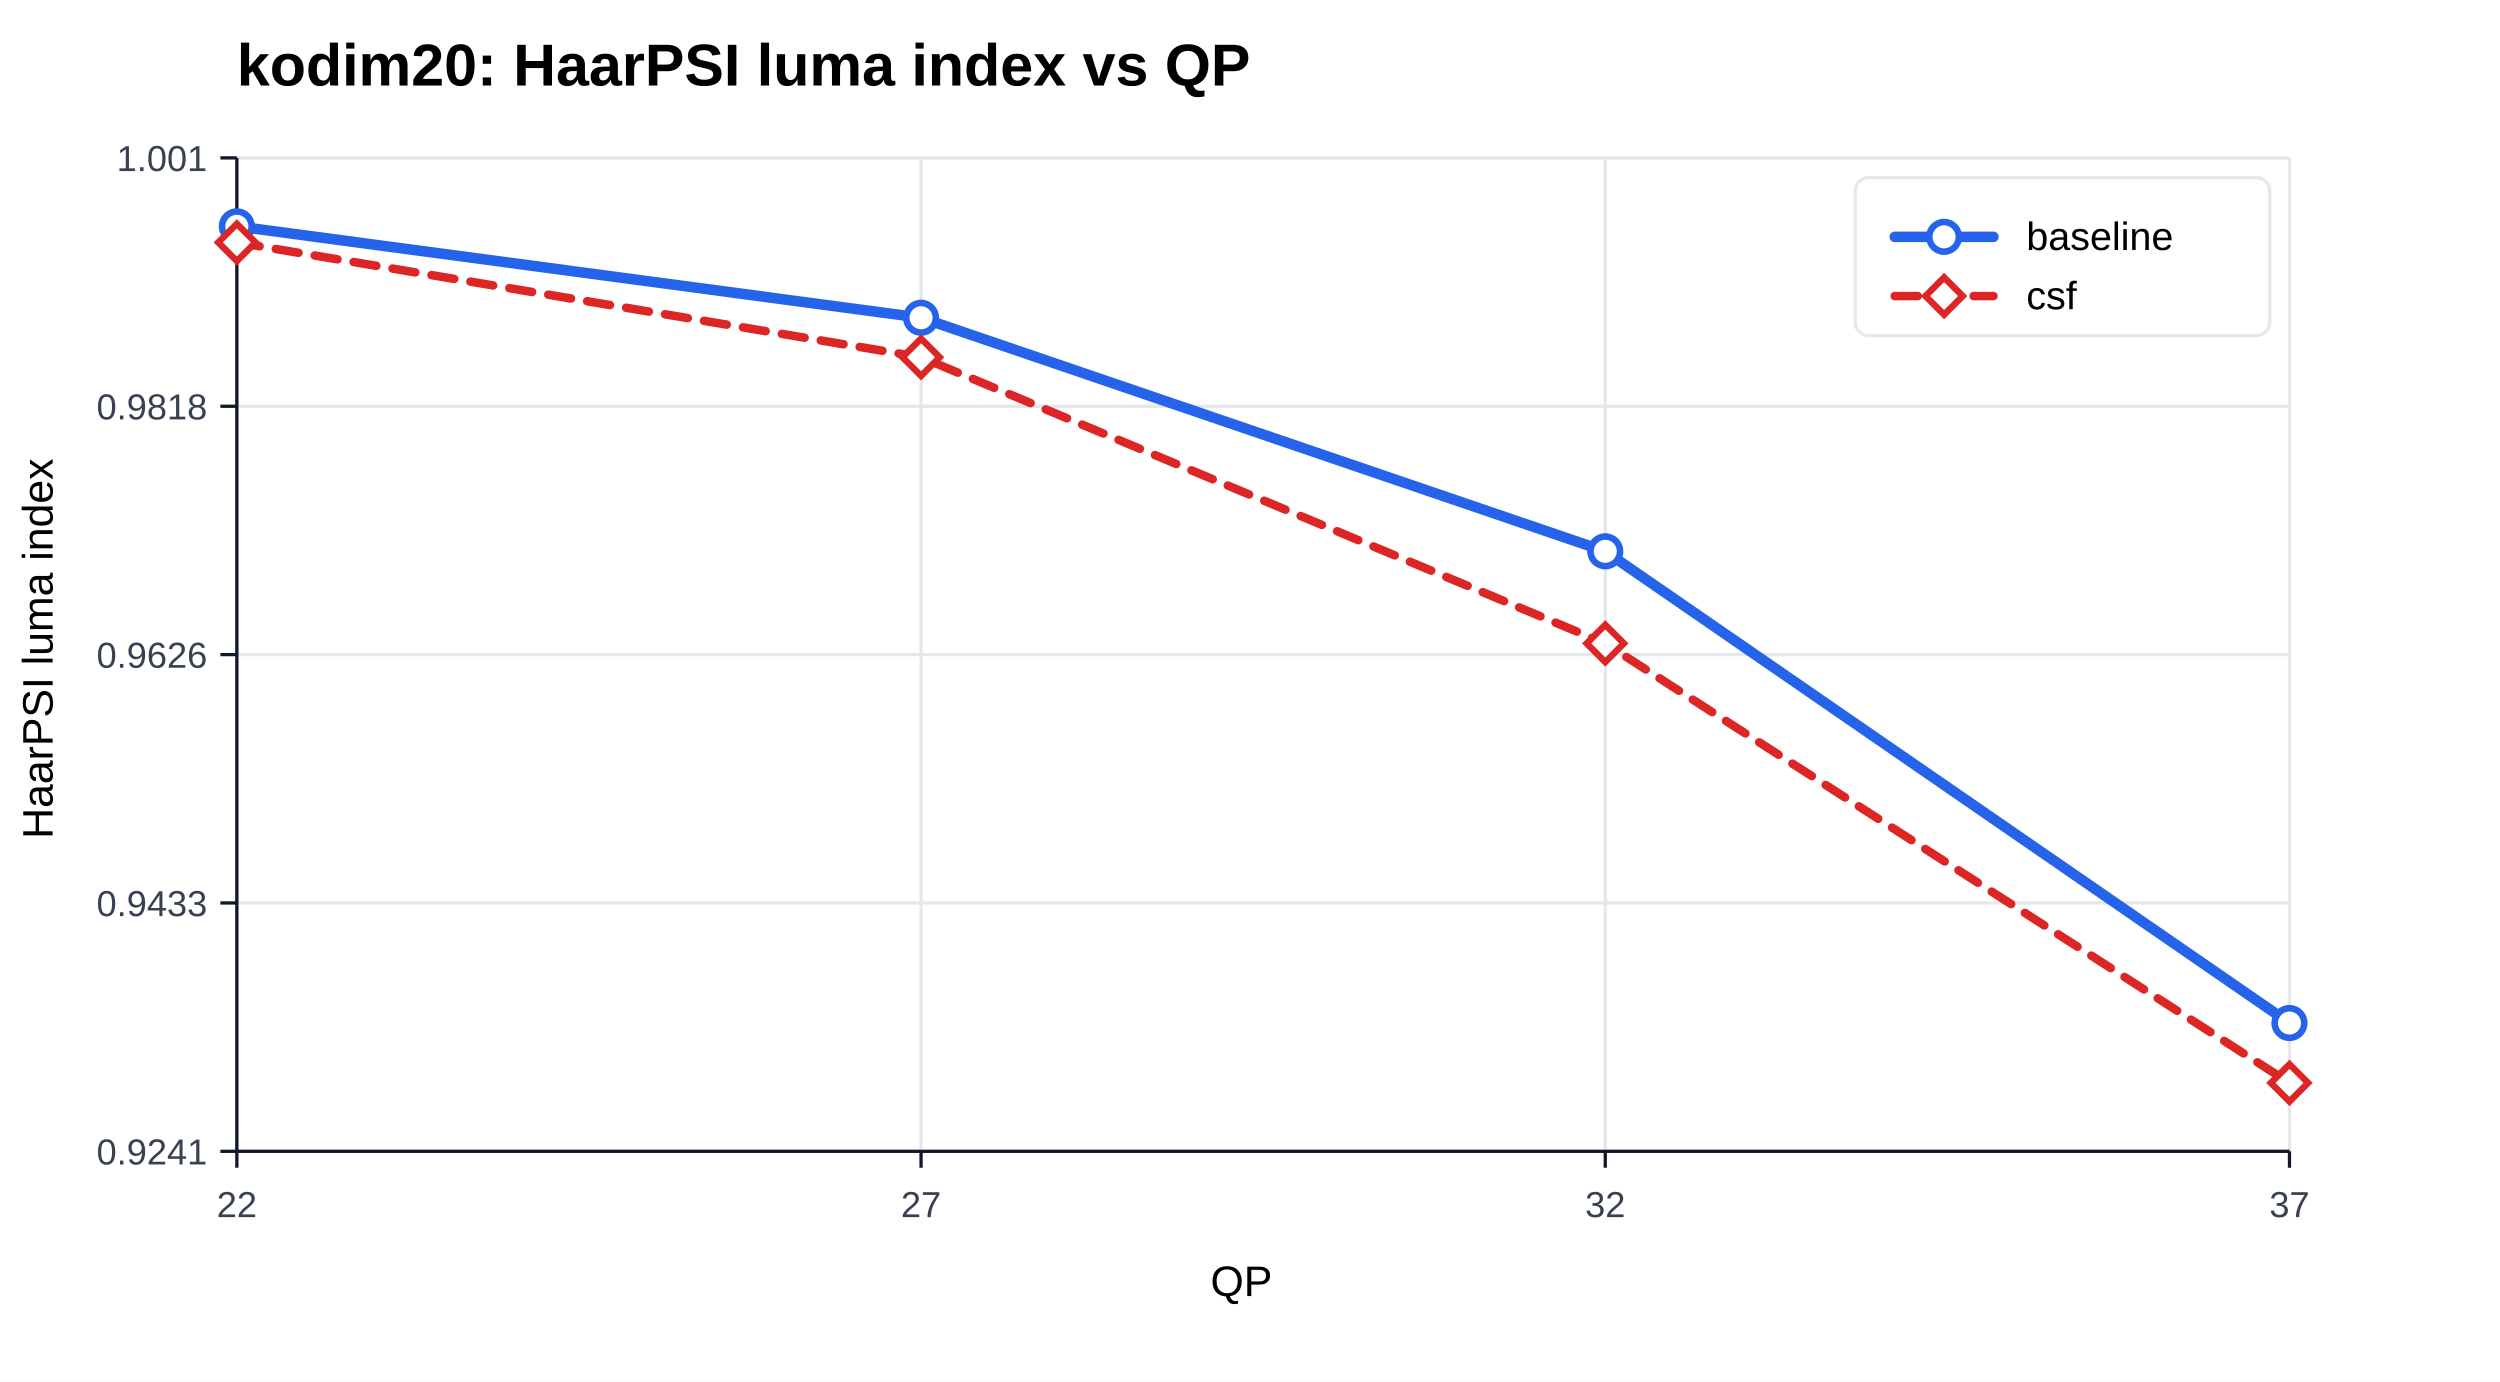
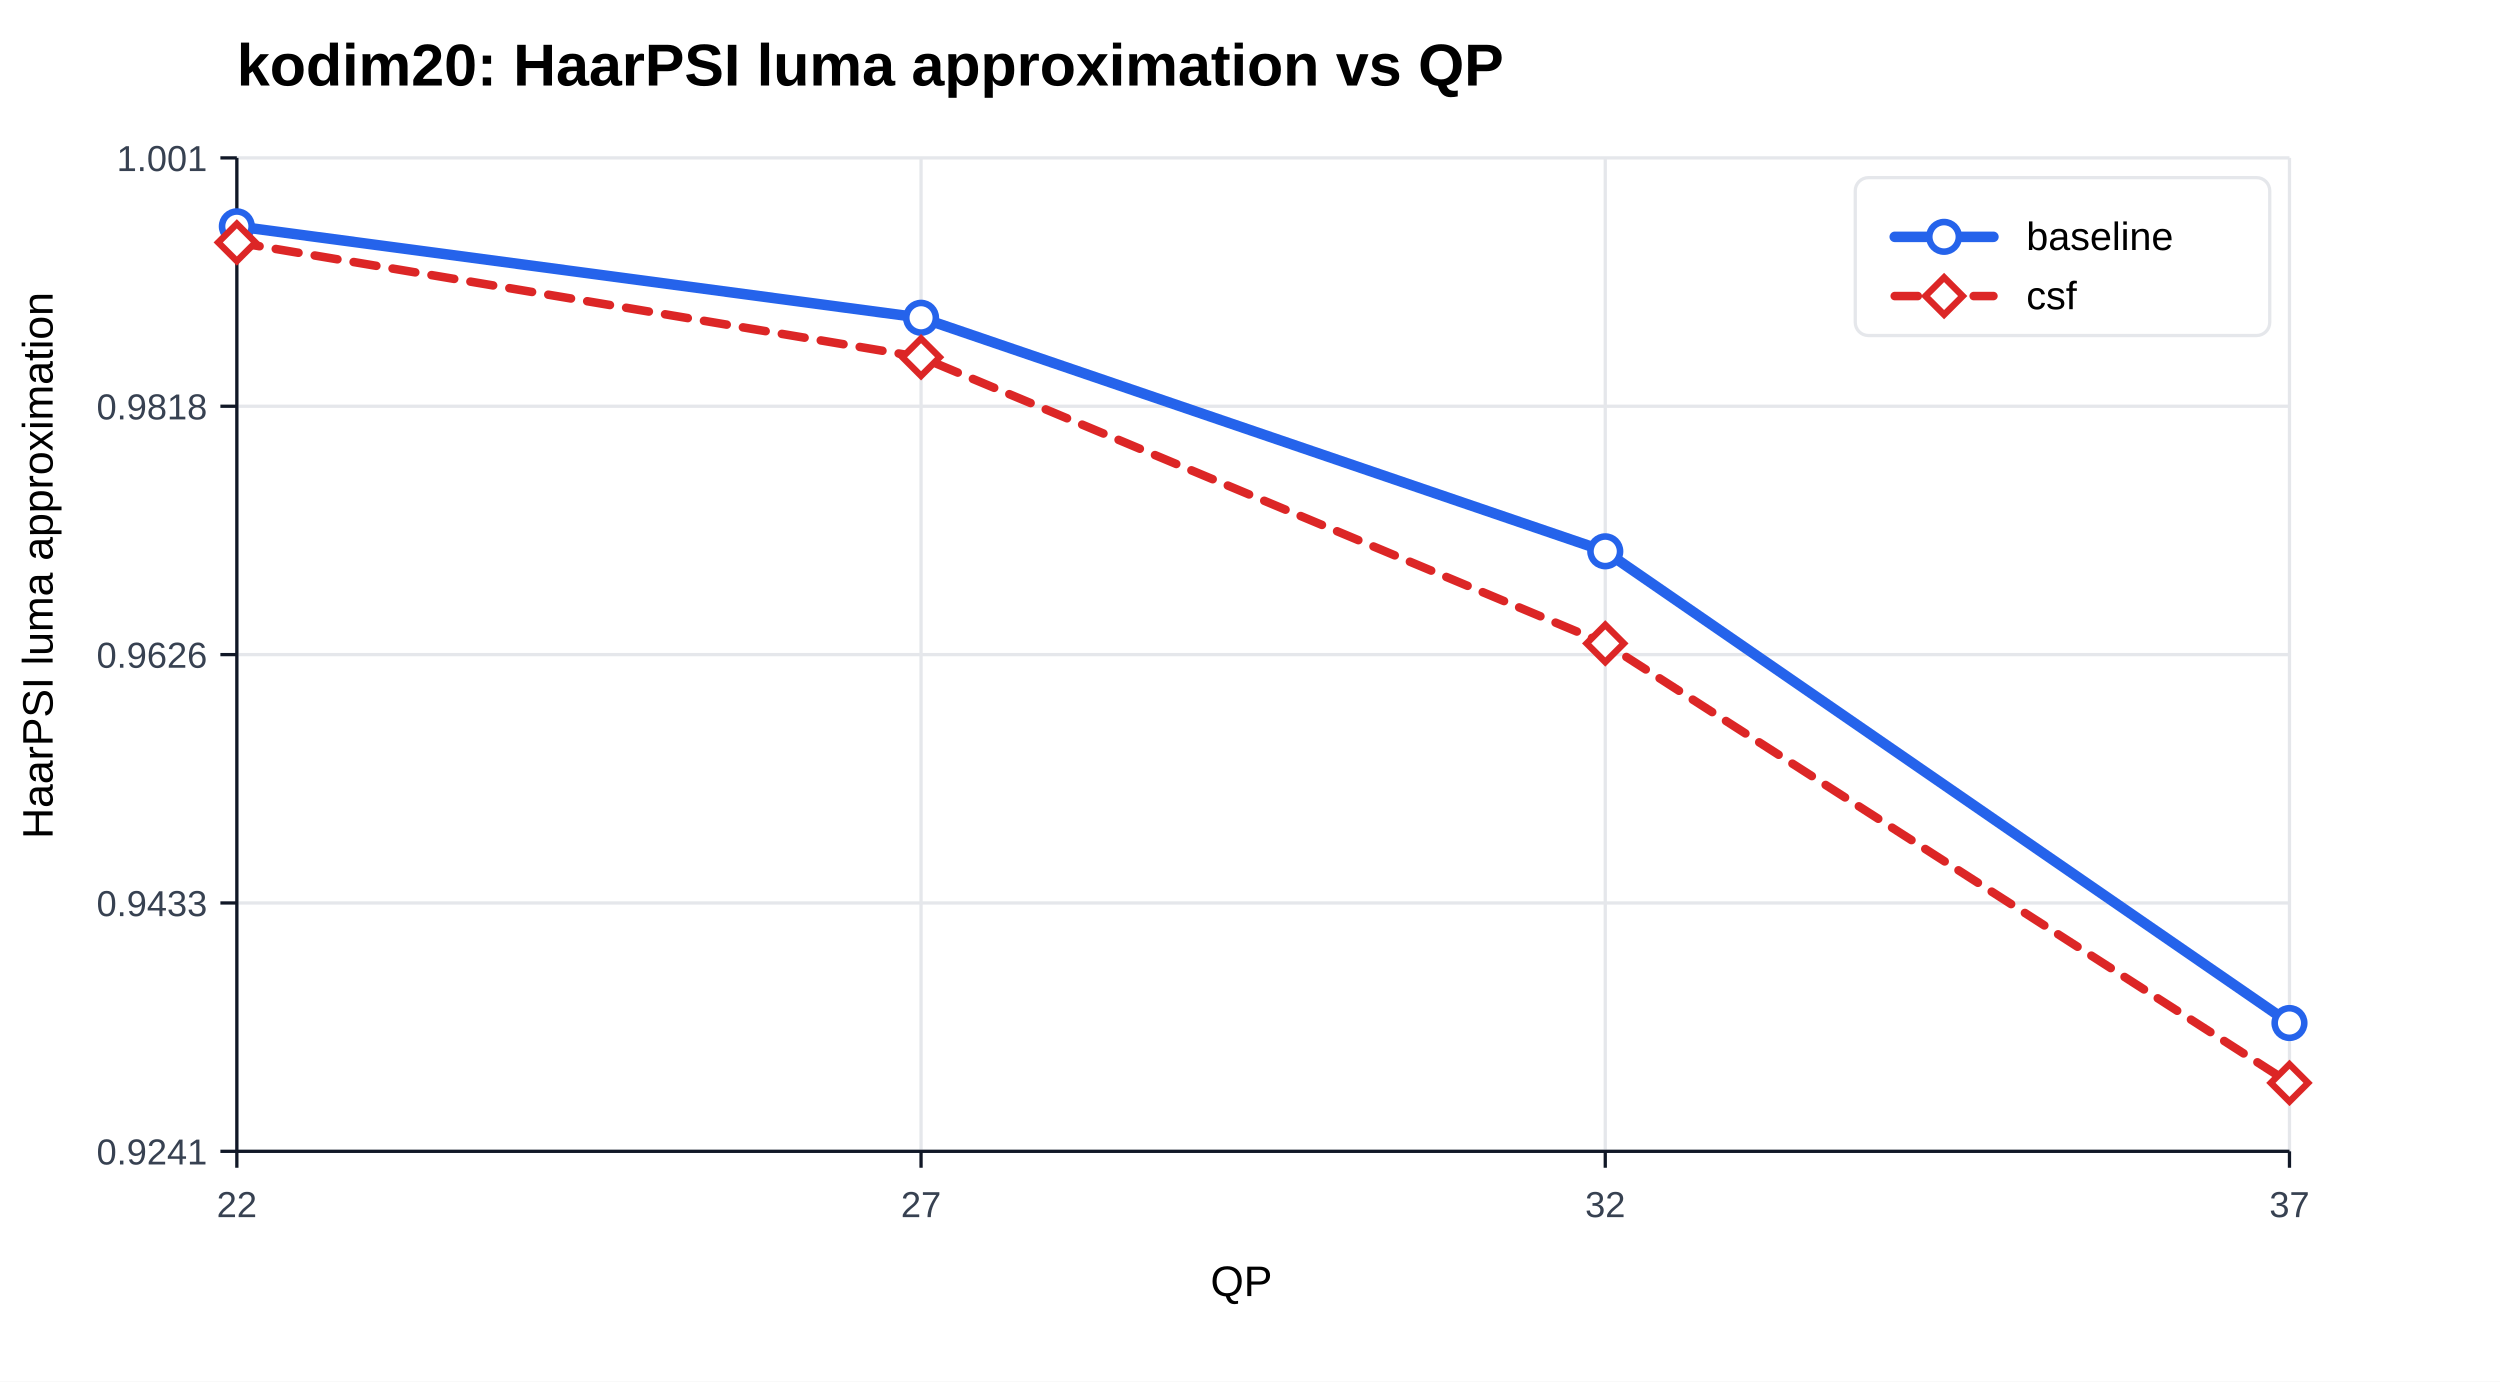
<svg xmlns="http://www.w3.org/2000/svg" width="760" height="420" viewBox="0 0 760 420">
  <rect width="100%" height="100%" fill="#ffffff" />
-   <text x="72" y="26" font-family="Arial" font-size="18" font-weight="700">kodim20: HaarPSI luma index vs QP</text>
+   <text x="72" y="26" font-family="Arial" font-size="18" font-weight="700">kodim20: HaarPSI luma approximation vs QP</text>
  <line x1="72.0" y1="48" x2="72.0" y2="350" stroke="#e5e7eb" stroke-width="1" />
  <line x1="280.0" y1="48" x2="280.0" y2="350" stroke="#e5e7eb" stroke-width="1" />
  <line x1="488.0" y1="48" x2="488.0" y2="350" stroke="#e5e7eb" stroke-width="1" />
  <line x1="696.0" y1="48" x2="696.0" y2="350" stroke="#e5e7eb" stroke-width="1" />
  <line x1="72" y1="350.0" x2="696" y2="350.0" stroke="#e5e7eb" stroke-width="1" />
  <line x1="72" y1="274.5" x2="696" y2="274.5" stroke="#e5e7eb" stroke-width="1" />
  <line x1="72" y1="199.0" x2="696" y2="199.0" stroke="#e5e7eb" stroke-width="1" />
  <line x1="72" y1="123.5" x2="696" y2="123.5" stroke="#e5e7eb" stroke-width="1" />
  <line x1="72" y1="48.0" x2="696" y2="48.0" stroke="#e5e7eb" stroke-width="1" />
  <line x1="72" y1="350" x2="696" y2="350" stroke="#111827" />
  <line x1="72" y1="48" x2="72" y2="350" stroke="#111827" />
  <text x="368" y="394" font-family="Arial" font-size="13">QP</text>
-   <text x="16" y="255" font-family="Arial" font-size="13" transform="rotate(-90 16,255)">HaarPSI luma index</text>
+   <text x="16" y="255" font-family="Arial" font-size="13" transform="rotate(-90 16,255)">HaarPSI luma approximation</text>
  <line x1="72.0" y1="350" x2="72.0" y2="355" stroke="#111827" />
  <text x="72.0" y="370" font-family="Arial" font-size="11" fill="#374151" text-anchor="middle">22</text>
  <line x1="280.0" y1="350" x2="280.0" y2="355" stroke="#111827" />
  <text x="280.0" y="370" font-family="Arial" font-size="11" fill="#374151" text-anchor="middle">27</text>
  <line x1="488.0" y1="350" x2="488.0" y2="355" stroke="#111827" />
  <text x="488.0" y="370" font-family="Arial" font-size="11" fill="#374151" text-anchor="middle">32</text>
  <line x1="696.0" y1="350" x2="696.0" y2="355" stroke="#111827" />
  <text x="696.0" y="370" font-family="Arial" font-size="11" fill="#374151" text-anchor="middle">37</text>
  <line x1="67" y1="350.0" x2="72" y2="350.0" stroke="#111827" />
  <text x="63" y="354.0" font-family="Arial" font-size="11" fill="#374151" text-anchor="end">0.9241</text>
  <line x1="67" y1="274.5" x2="72" y2="274.5" stroke="#111827" />
  <text x="63" y="278.5" font-family="Arial" font-size="11" fill="#374151" text-anchor="end">0.9433</text>
  <line x1="67" y1="199.0" x2="72" y2="199.0" stroke="#111827" />
  <text x="63" y="203.0" font-family="Arial" font-size="11" fill="#374151" text-anchor="end">0.9626</text>
  <line x1="67" y1="123.5" x2="72" y2="123.5" stroke="#111827" />
  <text x="63" y="127.5" font-family="Arial" font-size="11" fill="#374151" text-anchor="end">0.9818</text>
  <line x1="67" y1="48.0" x2="72" y2="48.0" stroke="#111827" />
  <text x="63" y="52.0" font-family="Arial" font-size="11" fill="#374151" text-anchor="end">1.001</text>
  <polyline fill="none" stroke="#2563eb" stroke-width="3.2" stroke-linecap="round" stroke-linejoin="round" points="72.0,68.8 280.0,96.6 488.0,167.6 696.0,311.0" />
  <circle cx="72.0" cy="68.8" r="4.5" fill="#ffffff" stroke="#2563eb" stroke-width="2" />
  <circle cx="280.0" cy="96.6" r="4.5" fill="#ffffff" stroke="#2563eb" stroke-width="2" />
  <circle cx="488.0" cy="167.6" r="4.5" fill="#ffffff" stroke="#2563eb" stroke-width="2" />
  <circle cx="696.0" cy="311.0" r="4.5" fill="#ffffff" stroke="#2563eb" stroke-width="2" />
  <polyline fill="none" stroke="#dc2626" stroke-width="2.6" stroke-linecap="round" stroke-linejoin="round" stroke-dasharray="7 5" points="72.0,73.7 280.0,108.6 488.0,195.6 696.0,329.2" />
  <rect x="68.0" y="69.7" width="8" height="8" transform="rotate(45 72.0 73.7)" fill="#ffffff" stroke="#dc2626" stroke-width="2" />
  <rect x="276.0" y="104.6" width="8" height="8" transform="rotate(45 280.0 108.6)" fill="#ffffff" stroke="#dc2626" stroke-width="2" />
  <rect x="484.0" y="191.6" width="8" height="8" transform="rotate(45 488.0 195.6)" fill="#ffffff" stroke="#dc2626" stroke-width="2" />
  <rect x="692.0" y="325.2" width="8" height="8" transform="rotate(45 696.0 329.2)" fill="#ffffff" stroke="#dc2626" stroke-width="2" />
  <rect x="564" y="54" width="126" height="48" rx="4" fill="#ffffff" stroke="#e5e7eb" />
  <line x1="576" y1="72" x2="606" y2="72" stroke="#2563eb" stroke-width="3.2" stroke-linecap="round" />
  <circle cx="591.0" cy="72.0" r="4.5" fill="#ffffff" stroke="#2563eb" stroke-width="2" />
  <text x="616" y="76" font-family="Arial" font-size="12">baseline</text>
  <line x1="576" y1="90" x2="606" y2="90" stroke="#dc2626" stroke-width="2.6" stroke-linecap="round" stroke-dasharray="7 5" />
  <rect x="587.0" y="86.0" width="8" height="8" transform="rotate(45 591.0 90.0)" fill="#ffffff" stroke="#dc2626" stroke-width="2" />
  <text x="616" y="94" font-family="Arial" font-size="12">csf</text>
</svg>
